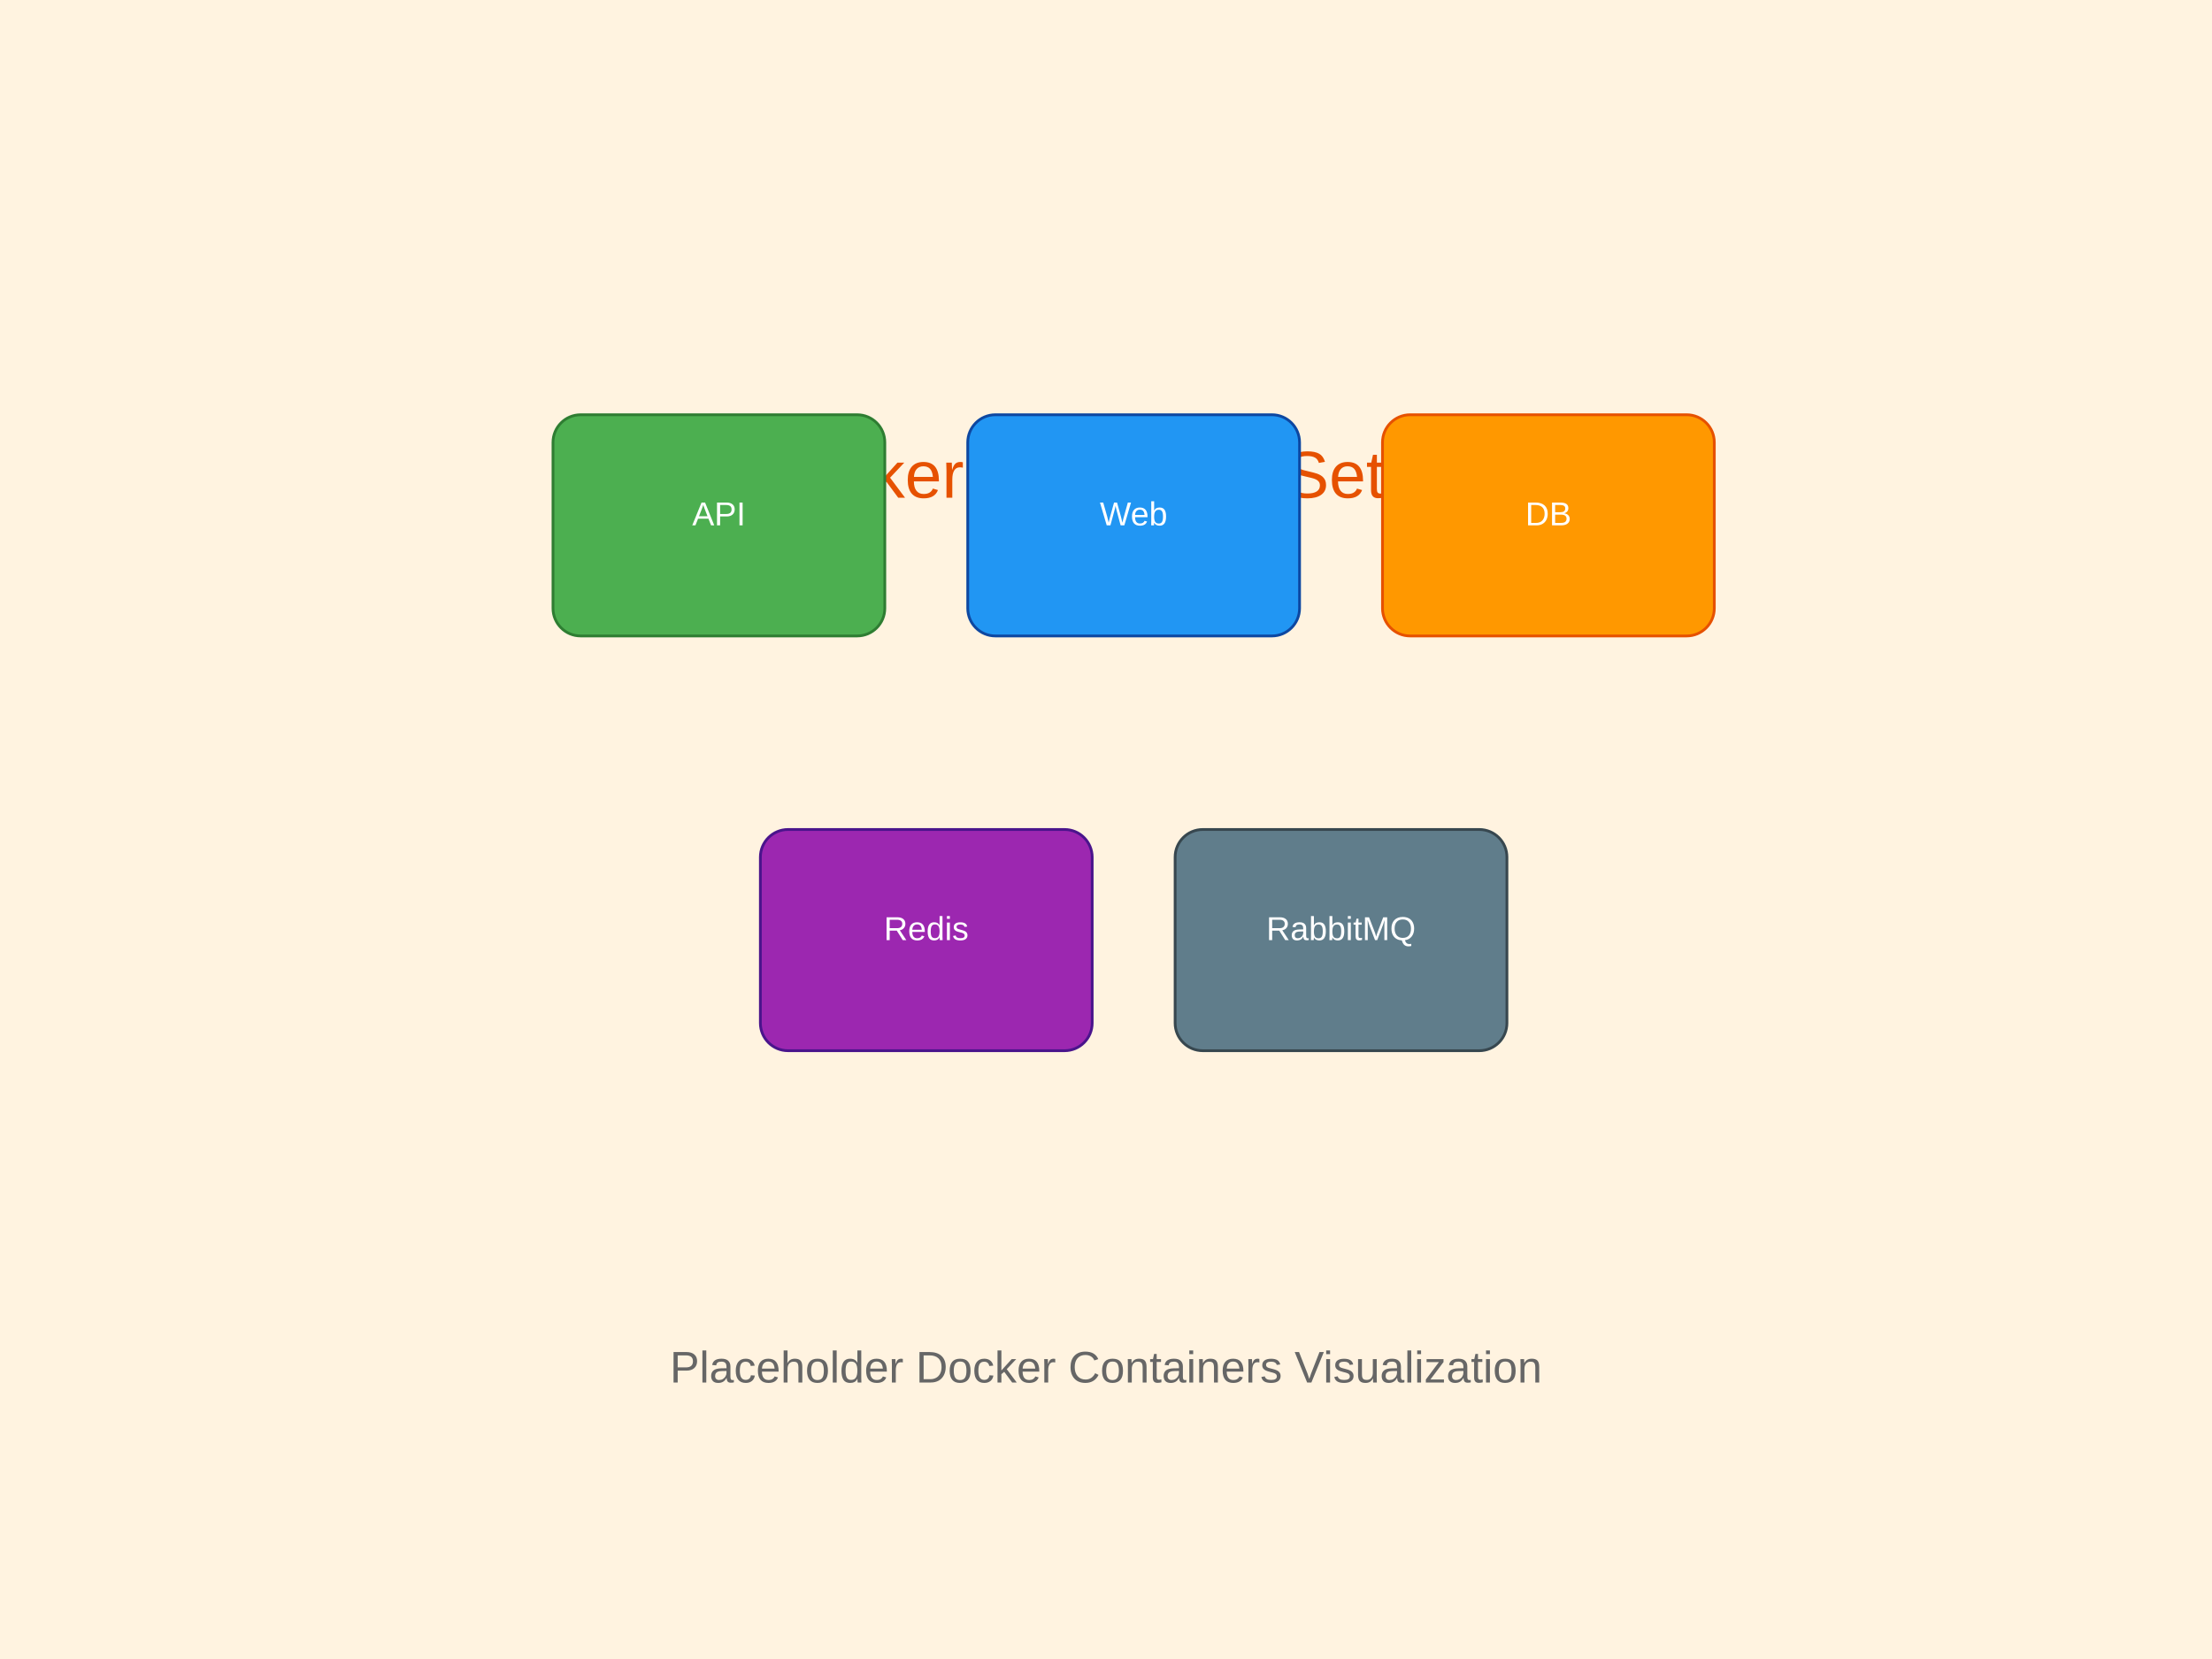
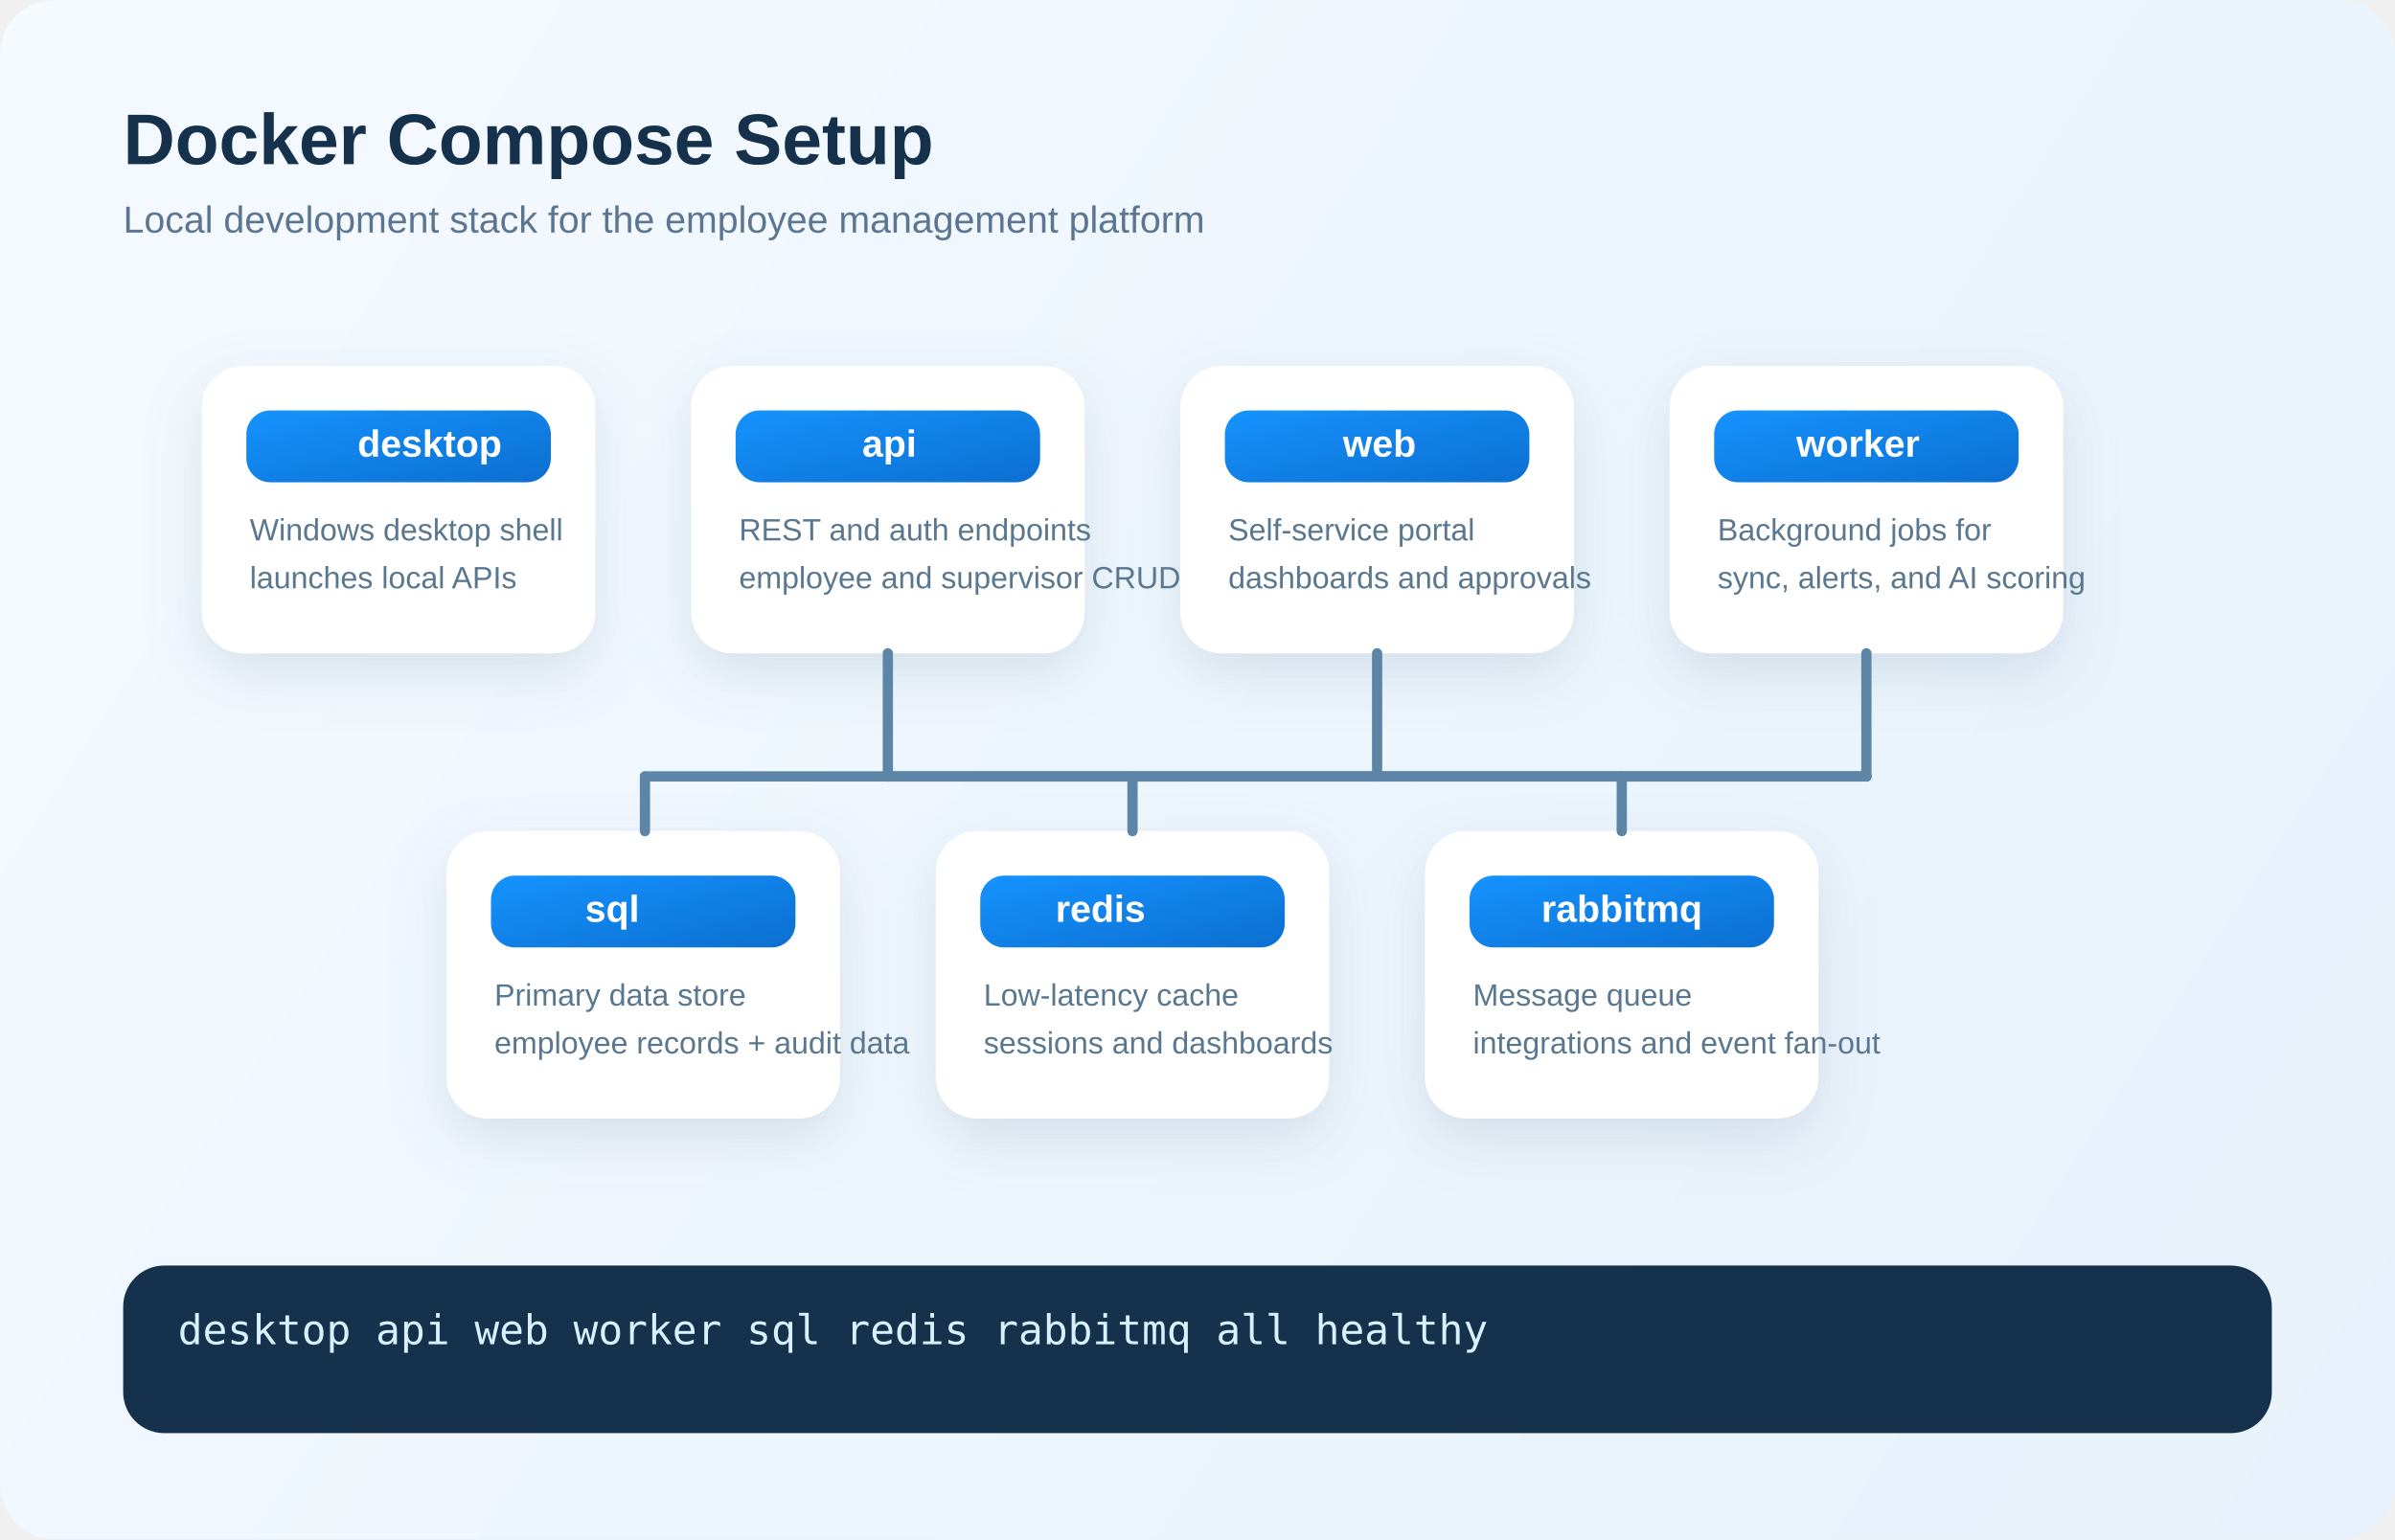
- <svg xmlns="http://www.w3.org/2000/svg" width="800" height="600">
-   <rect width="100%" height="100%" fill="#fff3e0" />
-   <text x="50%" y="30%" font-family="Arial" font-size="24" fill="#e65100" text-anchor="middle">Docker Compose Setup</text>
-   <rect x="200" y="150" width="120" height="80" fill="#4caf50" stroke="#2e7d32" rx="10" />
-   <text x="260" y="190" font-family="Arial" font-size="12" fill="white" text-anchor="middle">API</text>
-   <rect x="350" y="150" width="120" height="80" fill="#2196f3" stroke="#0d47a1" rx="10" />
-   <text x="410" y="190" font-family="Arial" font-size="12" fill="white" text-anchor="middle">Web</text>
-   <rect x="500" y="150" width="120" height="80" fill="#ff9800" stroke="#e65100" rx="10" />
-   <text x="560" y="190" font-family="Arial" font-size="12" fill="white" text-anchor="middle">DB</text>
-   <rect x="275" y="300" width="120" height="80" fill="#9c27b0" stroke="#4a148c" rx="10" />
-   <text x="335" y="340" font-family="Arial" font-size="12" fill="white" text-anchor="middle">Redis</text>
-   <rect x="425" y="300" width="120" height="80" fill="#607d8b" stroke="#37474f" rx="10" />
-   <text x="485" y="340" font-family="Arial" font-size="12" fill="white" text-anchor="middle">RabbitMQ</text>
-   <text x="50%" y="500" font-family="Arial" font-size="16" fill="#666" text-anchor="middle">Placeholder Docker Containers Visualization</text>
+ <svg xmlns="http://www.w3.org/2000/svg" width="1400" height="900" viewBox="0 0 1400 900" fill="none">
+   <defs>
+     <linearGradient id="bg" x1="0" y1="0" x2="1400" y2="900" gradientUnits="userSpaceOnUse">
+       <stop stop-color="#F5FAFF" />
+       <stop offset="1" stop-color="#E6F1FB" />
+     </linearGradient>
+     <linearGradient id="blue" x1="0" y1="0" x2="1" y2="1">
+       <stop stop-color="#1593FF" />
+       <stop offset="1" stop-color="#0C6FD0" />
+     </linearGradient>
+     <filter id="shadow" x="-20%" y="-20%" width="140%" height="140%">
+       <feDropShadow dx="0" dy="12" stdDeviation="16" flood-color="#7B93A7" flood-opacity="0.22" />
+     </filter>
+   </defs>
+   <rect width="1400" height="900" rx="32" fill="url(#bg)" />
+   <text x="72" y="96" fill="#15314B" font-family="Segoe UI, Arial, sans-serif" font-size="42" font-weight="700">Docker Compose Setup</text>
+   <text x="72" y="136" fill="#5C7691" font-family="Segoe UI, Arial, sans-serif" font-size="22">Local development stack for the employee management platform</text>
+   <g filter="url(#shadow)">
+     <rect x="118" y="214" width="230" height="168" rx="24" fill="#FFFFFF" />
+     <rect x="404" y="214" width="230" height="168" rx="24" fill="#FFFFFF" />
+     <rect x="690" y="214" width="230" height="168" rx="24" fill="#FFFFFF" />
+     <rect x="976" y="214" width="230" height="168" rx="24" fill="#FFFFFF" />
+     <rect x="261" y="486" width="230" height="168" rx="24" fill="#FFFFFF" />
+     <rect x="547" y="486" width="230" height="168" rx="24" fill="#FFFFFF" />
+     <rect x="833" y="486" width="230" height="168" rx="24" fill="#FFFFFF" />
+   </g>
+   <rect x="144" y="240" width="178" height="42" rx="14" fill="url(#blue)" />
+   <rect x="430" y="240" width="178" height="42" rx="14" fill="url(#blue)" />
+   <rect x="716" y="240" width="178" height="42" rx="14" fill="url(#blue)" />
+   <rect x="1002" y="240" width="178" height="42" rx="14" fill="url(#blue)" />
+   <rect x="287" y="512" width="178" height="42" rx="14" fill="url(#blue)" />
+   <rect x="573" y="512" width="178" height="42" rx="14" fill="url(#blue)" />
+   <rect x="859" y="512" width="178" height="42" rx="14" fill="url(#blue)" />
+   <text x="209" y="267" fill="#FFFFFF" font-family="Segoe UI, Arial, sans-serif" font-size="22" font-weight="700">desktop</text>
+   <text x="504" y="267" fill="#FFFFFF" font-family="Segoe UI, Arial, sans-serif" font-size="22" font-weight="700">api</text>
+   <text x="785" y="267" fill="#FFFFFF" font-family="Segoe UI, Arial, sans-serif" font-size="22" font-weight="700">web</text>
+   <text x="1050" y="267" fill="#FFFFFF" font-family="Segoe UI, Arial, sans-serif" font-size="22" font-weight="700">worker</text>
+   <text x="342" y="539" fill="#FFFFFF" font-family="Segoe UI, Arial, sans-serif" font-size="22" font-weight="700">sql</text>
+   <text x="617" y="539" fill="#FFFFFF" font-family="Segoe UI, Arial, sans-serif" font-size="22" font-weight="700">redis</text>
+   <text x="901" y="539" fill="#FFFFFF" font-family="Segoe UI, Arial, sans-serif" font-size="22" font-weight="700">rabbitmq</text>
+   <text x="146" y="316" fill="#5A7790" font-family="Segoe UI, Arial, sans-serif" font-size="18">Windows desktop shell</text>
+   <text x="146" y="344" fill="#5A7790" font-family="Segoe UI, Arial, sans-serif" font-size="18">launches local APIs</text>
+   <text x="432" y="316" fill="#5A7790" font-family="Segoe UI, Arial, sans-serif" font-size="18">REST and auth endpoints</text>
+   <text x="432" y="344" fill="#5A7790" font-family="Segoe UI, Arial, sans-serif" font-size="18">employee and supervisor CRUD</text>
+   <text x="718" y="316" fill="#5A7790" font-family="Segoe UI, Arial, sans-serif" font-size="18">Self-service portal</text>
+   <text x="718" y="344" fill="#5A7790" font-family="Segoe UI, Arial, sans-serif" font-size="18">dashboards and approvals</text>
+   <text x="1004" y="316" fill="#5A7790" font-family="Segoe UI, Arial, sans-serif" font-size="18">Background jobs for</text>
+   <text x="1004" y="344" fill="#5A7790" font-family="Segoe UI, Arial, sans-serif" font-size="18">sync, alerts, and AI scoring</text>
+   <text x="289" y="588" fill="#5A7790" font-family="Segoe UI, Arial, sans-serif" font-size="18">Primary data store</text>
+   <text x="289" y="616" fill="#5A7790" font-family="Segoe UI, Arial, sans-serif" font-size="18">employee records + audit data</text>
+   <text x="575" y="588" fill="#5A7790" font-family="Segoe UI, Arial, sans-serif" font-size="18">Low-latency cache</text>
+   <text x="575" y="616" fill="#5A7790" font-family="Segoe UI, Arial, sans-serif" font-size="18">sessions and dashboards</text>
+   <text x="861" y="588" fill="#5A7790" font-family="Segoe UI, Arial, sans-serif" font-size="18">Message queue</text>
+   <text x="861" y="616" fill="#5A7790" font-family="Segoe UI, Arial, sans-serif" font-size="18">integrations and event fan-out</text>
+   <line x1="519" y1="382" x2="519" y2="454" stroke="#5C85A7" stroke-width="6" stroke-linecap="round" />
+   <line x1="805" y1="382" x2="805" y2="454" stroke="#5C85A7" stroke-width="6" stroke-linecap="round" />
+   <line x1="1091" y1="382" x2="1091" y2="454" stroke="#5C85A7" stroke-width="6" stroke-linecap="round" />
+   <line x1="519" y1="454" x2="1091" y2="454" stroke="#5C85A7" stroke-width="6" stroke-linecap="round" />
+   <line x1="377" y1="454" x2="1091" y2="454" stroke="#5C85A7" stroke-width="6" stroke-linecap="round" />
+   <line x1="377" y1="454" x2="377" y2="486" stroke="#5C85A7" stroke-width="6" stroke-linecap="round" />
+   <line x1="662" y1="454" x2="662" y2="486" stroke="#5C85A7" stroke-width="6" stroke-linecap="round" />
+   <line x1="948" y1="454" x2="948" y2="486" stroke="#5C85A7" stroke-width="6" stroke-linecap="round" />
+   <text x="82" y="792" fill="#5A7790" font-family="Consolas, monospace" font-size="24">docker compose up --build</text>
+   <rect x="72" y="740" width="1256" height="98" rx="24" fill="#15314B" />
+   <text x="104" y="786" fill="#D9F1FF" font-family="Consolas, monospace" font-size="24">desktop  api  web  worker  sql  redis  rabbitmq  all healthy</text>
</svg>
